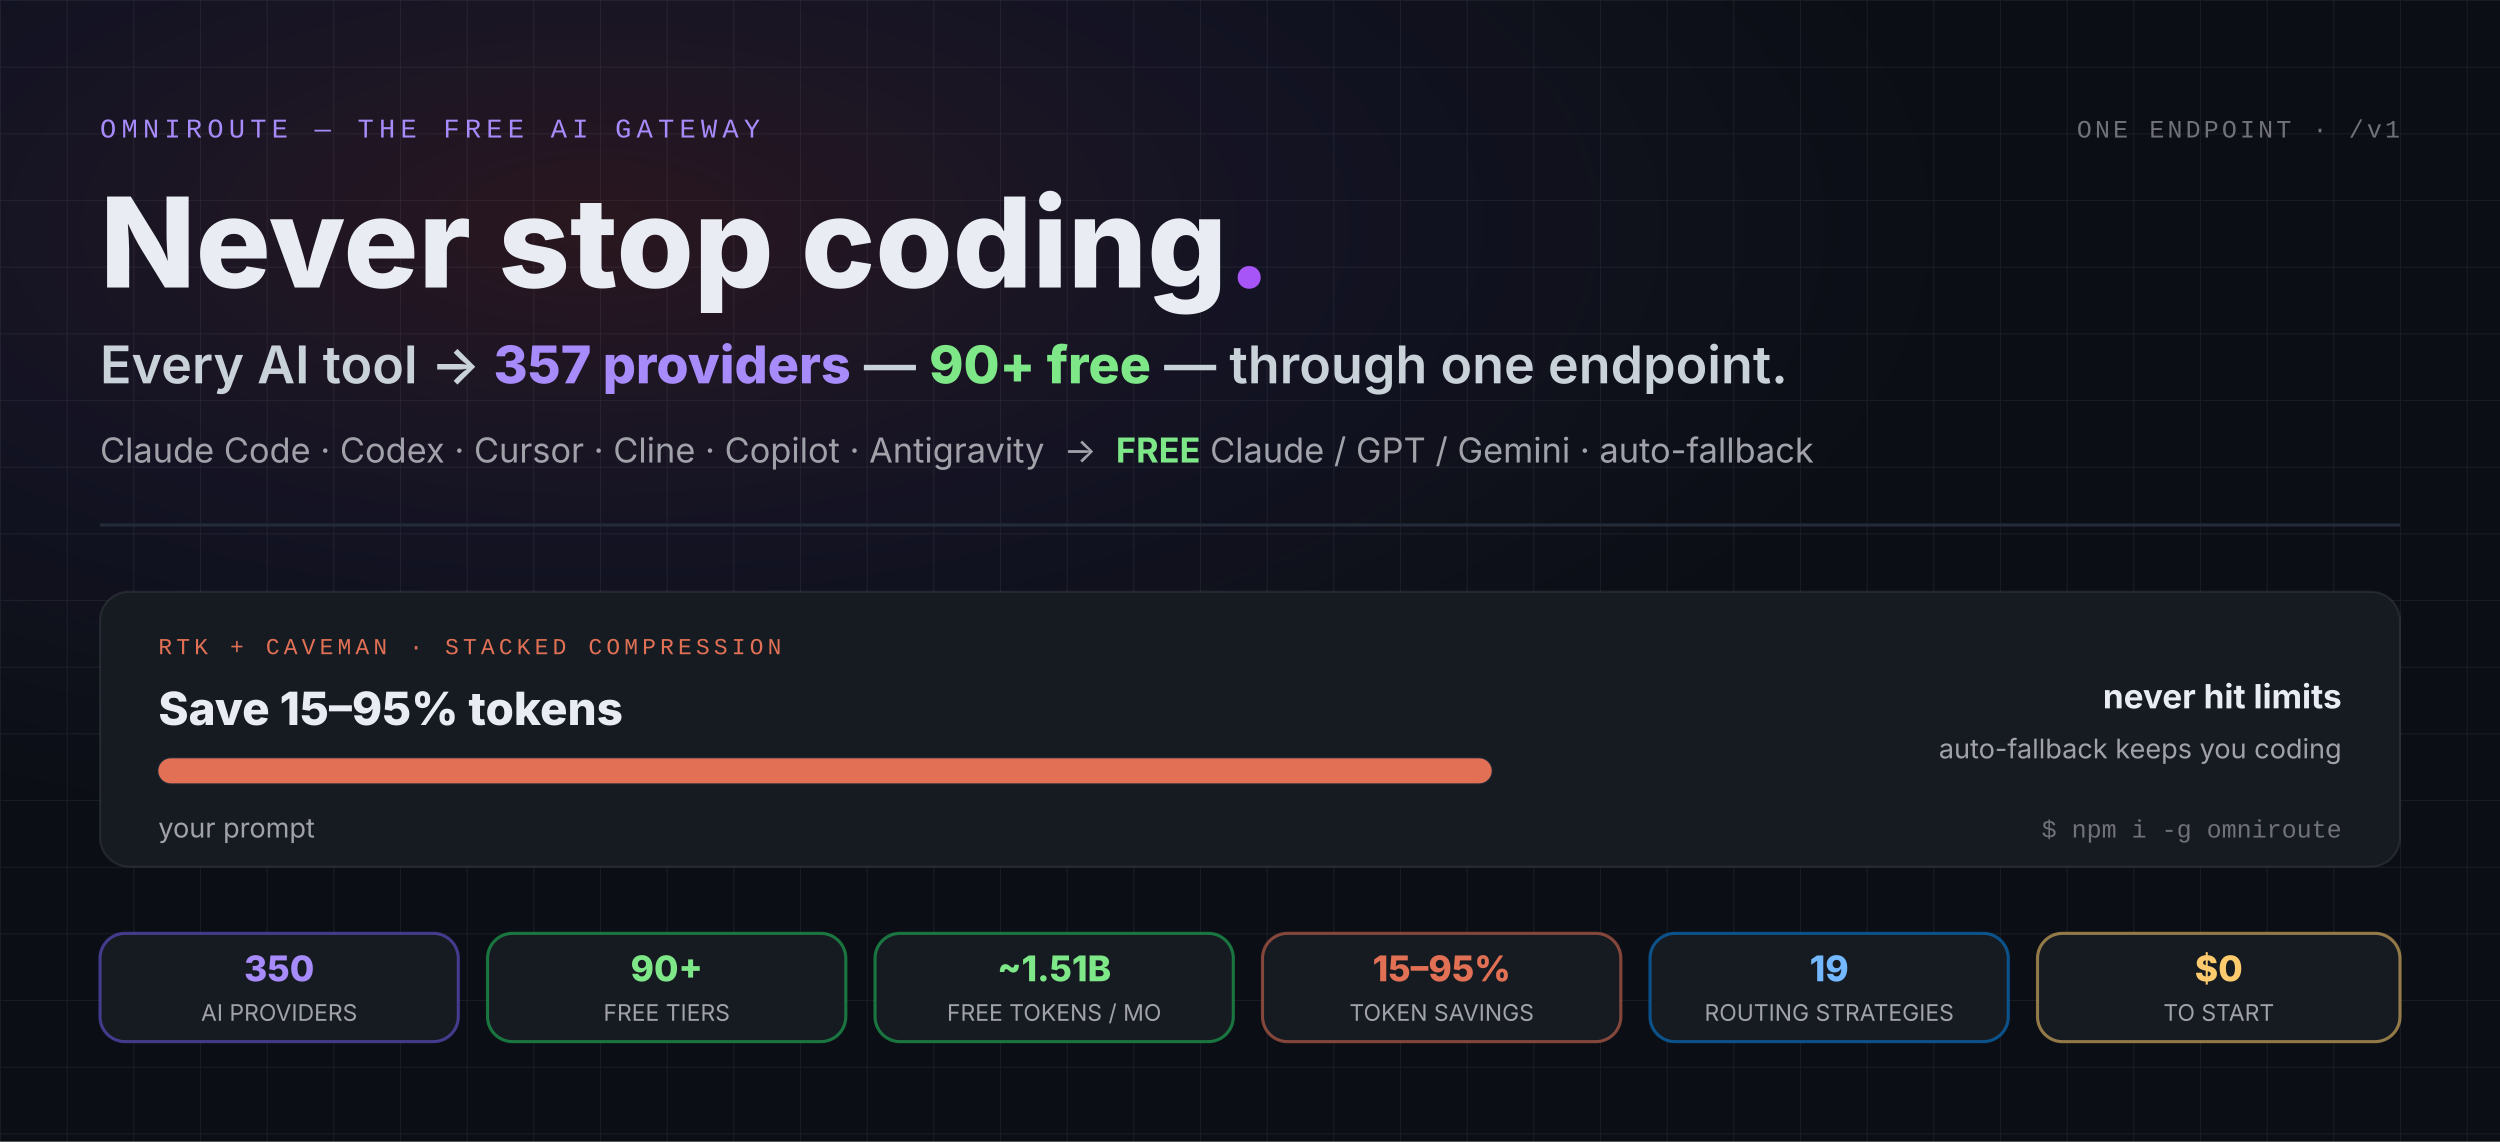
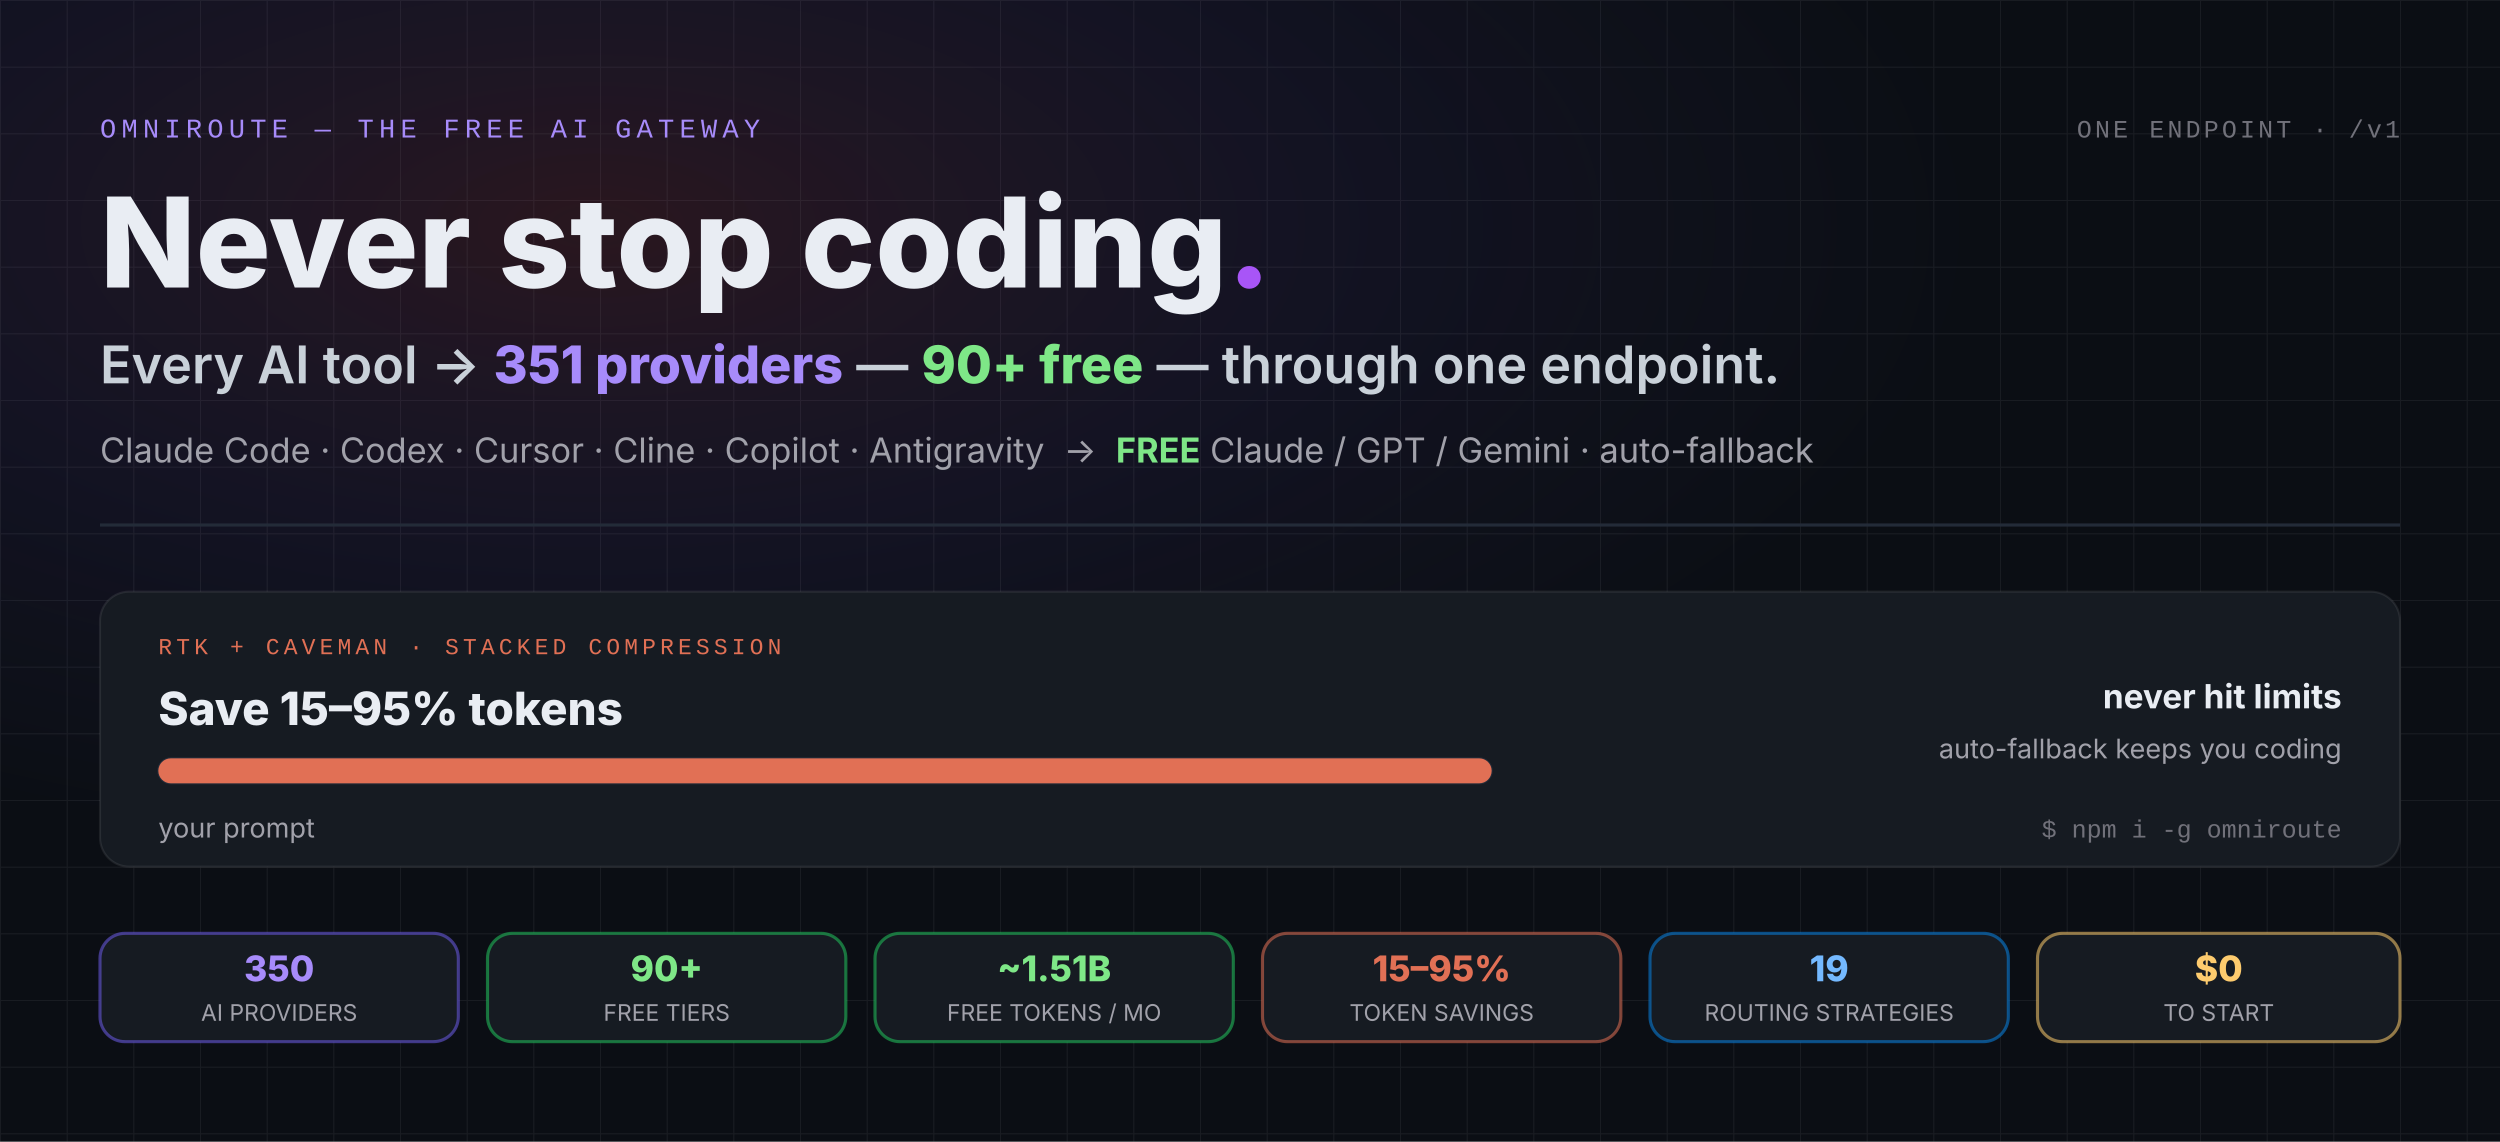
- <svg xmlns="http://www.w3.org/2000/svg" viewBox="0 0 1200 548" role="img" aria-label="OmniRoute hero: Never stop coding. Every AI tool to 357 providers — 90+ free — through one endpoint. Claude Code, Codex, Cursor, Cline, Copilot and Antigravity into free Claude, GPT and Gemini with auto-fallback. RTK + Caveman stacked compression saves 15 to 95 percent of tokens — about 89 percent average on tool-heavy sessions — so you never hit limits. Stats: 357 AI providers, 90+ free tiers, about 1.51B free tokens per month, 15 to 95 percent token savings, 19 routing strategies, zero dollars to start.">
+ <svg xmlns="http://www.w3.org/2000/svg" viewBox="0 0 1200 548" role="img" aria-label="OmniRoute hero: Never stop coding. Every AI tool to 351 providers — 90+ free — through one endpoint. Claude Code, Codex, Cursor, Cline, Copilot and Antigravity into free Claude, GPT and Gemini with auto-fallback. RTK + Caveman stacked compression saves 15 to 95 percent of tokens — about 89 percent average on tool-heavy sessions — so you never hit limits. Stats: 351 AI providers, 90+ free tiers, about 1.51B free tokens per month, 15 to 95 percent token savings, 19 routing strategies, zero dollars to start.">
  <defs>
    <pattern id="gridPaperH" width="32" height="32" patternUnits="userSpaceOnUse">
      <path d="M 32 0 L 0 0 0 32" fill="none" stroke="#ffffff" stroke-opacity="0.06" stroke-width="1" />
    </pattern>
    <radialGradient id="bgGlowH" cx="24%" cy="20%" r="55%">
      <stop offset="0%" stop-color="#e54d5e" stop-opacity="0.14" />
      <stop offset="55%" stop-color="#8b5cf6" stop-opacity="0.06" />
      <stop offset="100%" stop-color="#6366f1" stop-opacity="0" />
    </radialGradient>
    <linearGradient id="gradBrandH" x1="0" y1="0" x2="1" y2="1">
      <stop offset="0%" stop-color="#e54d5e" />
      <stop offset="100%" stop-color="#a855f7" />
    </linearGradient>
    <path id="dividerPathH" d="M 48,252 L 1152,252" />
  </defs>
  <rect width="1200" height="548" fill="#0b0e14" />
  <rect width="1200" height="548" fill="url(#gridPaperH)" />
  <rect width="1200" height="548" fill="url(#bgGlowH)" />
  <text x="48" y="66" font-family="Consolas, 'Courier New', monospace" font-size="13" letter-spacing="2.5" fill="#a78bfa">OMNIROUTE — THE FREE AI GATEWAY</text>
  <text x="1152" y="66" text-anchor="end" font-family="Consolas, 'Courier New', monospace" font-size="12" letter-spacing="1.5" fill="#71717a">ONE ENDPOINT · /v1</text>
  <text x="48" y="138" font-family="Inter, 'Segoe UI', Arial, Helvetica, system-ui, sans-serif" font-size="60" font-weight="800" fill="#e9edf3">Never stop coding<tspan fill="#a855f7">.</tspan>
  </text>
-   <text x="48" y="184" font-family="Inter, 'Segoe UI', Arial, Helvetica, system-ui, sans-serif" font-size="25" font-weight="600" fill="#c9d1d9">Every AI tool → <tspan fill="#a78bfa" font-weight="800">357 providers</tspan> — <tspan fill="#7ee787" font-weight="800">90+ free</tspan> — through one endpoint.</text>
+   <text x="48" y="184" font-family="Inter, 'Segoe UI', Arial, Helvetica, system-ui, sans-serif" font-size="25" font-weight="600" fill="#c9d1d9">Every AI tool → <tspan fill="#a78bfa" font-weight="800">351 providers</tspan> — <tspan fill="#7ee787" font-weight="800">90+ free</tspan> — through one endpoint.</text>
  <text x="48" y="222" font-family="Inter, 'Segoe UI', Arial, Helvetica, system-ui, sans-serif" font-size="16.5" fill="#a1a1aa">Claude Code · Codex · Cursor · Cline · Copilot · Antigravity  →  <tspan fill="#7ee787" font-weight="700">FREE</tspan> Claude / GPT / Gemini · auto-fallback</text>
  <line x1="48" y1="252" x2="1152" y2="252" stroke="#232b38" stroke-width="1.5" />
  <circle r="4" fill="url(#gradBrandH)" opacity="0">
    <animateMotion dur="6s" repeatCount="indefinite" keyPoints="0;1" keyTimes="0;1" calcMode="linear">
      <mpath href="#dividerPathH" />
    </animateMotion>
    <animate attributeName="opacity" values="0;0.9;0.9;0" keyTimes="0;0.08;0.6;0.75" dur="6s" repeatCount="indefinite" />
  </circle>
  <g>
    <rect x="48" y="284" width="1104" height="132" rx="14" fill="#161b22" stroke="#ffffff" stroke-opacity="0.08" stroke-width="1" />
    <text x="76" y="314" font-family="Consolas, 'Courier New', monospace" font-size="11" letter-spacing="2" fill="#e17055">RTK + CAVEMAN · STACKED COMPRESSION</text>
    <text x="76" y="348" font-family="Inter, 'Segoe UI', Arial, Helvetica, system-ui, sans-serif" font-size="22" font-weight="800" fill="#e9edf3">Save 15–95% tokens</text>
    <rect x="76" y="364" width="640" height="12" rx="6" fill="#0b0e14" stroke="#232b38" stroke-width="1" />
    <rect x="76" y="364" width="640" height="12" rx="6" fill="#e17055">
      <animate attributeName="width" values="640;640;70;70;640" keyTimes="0;0.12;0.5;0.88;1" dur="8s" repeatCount="indefinite" calcMode="spline" keySplines="0.4 0 0.2 1;0.4 0 0.2 1;0.4 0 0.2 1;0.4 0 0.2 1" />
    </rect>
    <text x="76" y="402" font-family="Inter, 'Segoe UI', Arial, Helvetica, system-ui, sans-serif" font-size="13" fill="#a1a1aa">your prompt
      <animate attributeName="opacity" values="1;1;0;0;1" keyTimes="0;0.12;0.35;0.88;1" dur="8s" repeatCount="indefinite" calcMode="discrete" />
    </text>
    <text x="76" y="402" font-family="Inter, 'Segoe UI', Arial, Helvetica, system-ui, sans-serif" font-size="13" font-weight="700" fill="#e17055" opacity="0">−89% avg on tool-heavy sessions
      <animate attributeName="opacity" values="0;0;1;1;0" keyTimes="0;0.35;0.36;0.88;1" dur="8s" repeatCount="indefinite" calcMode="discrete" />
    </text>
    <text x="1124" y="340" text-anchor="end" font-family="Inter, 'Segoe UI', Arial, Helvetica, system-ui, sans-serif" font-size="16" font-weight="700" fill="#e9edf3">never hit limits</text>
    <text x="1124" y="364" text-anchor="end" font-family="Inter, 'Segoe UI', Arial, Helvetica, system-ui, sans-serif" font-size="13" fill="#a1a1aa">auto-fallback keeps you coding</text>
    <text x="1124" y="402" text-anchor="end" font-family="Consolas, 'Courier New', monospace" font-size="12" fill="#71717a">$ npm i -g omniroute</text>
  </g>
  <g font-family="Inter, 'Segoe UI', Arial, Helvetica, system-ui, sans-serif" text-anchor="middle">
    <rect x="48" y="448" width="172" height="52" rx="12" fill="#161b22" stroke="#6c5ce7" stroke-opacity="0.55" stroke-width="1.5" />
    <text x="134" y="471" font-size="17" font-weight="800" fill="#a78bfa">350</text>
    <text x="134" y="490" font-size="11" fill="#a1a1aa">AI PROVIDERS</text>
    <rect x="234" y="448" width="172" height="52" rx="12" fill="#161b22" stroke="#22c55e" stroke-opacity="0.55" stroke-width="1.5" />
    <text x="320" y="471" font-size="17" font-weight="800" fill="#7ee787">90+</text>
    <text x="320" y="490" font-size="11" fill="#a1a1aa">FREE TIERS</text>
    <rect x="420" y="448" width="172" height="52" rx="12" fill="#161b22" stroke="#22c55e" stroke-opacity="0.55" stroke-width="1.5" />
    <text x="506" y="471" font-size="17" font-weight="800" fill="#7ee787">~1.51B</text>
    <text x="506" y="490" font-size="11" fill="#a1a1aa">FREE TOKENS / MO</text>
    <rect x="606" y="448" width="172" height="52" rx="12" fill="#161b22" stroke="#e17055" stroke-opacity="0.55" stroke-width="1.5" />
    <text x="692" y="471" font-size="17" font-weight="800" fill="#e17055">15–95%</text>
    <text x="692" y="490" font-size="11" fill="#a1a1aa">TOKEN SAVINGS</text>
    <rect x="792" y="448" width="172" height="52" rx="12" fill="#161b22" stroke="#0984e3" stroke-opacity="0.55" stroke-width="1.5" />
    <text x="878" y="471" font-size="17" font-weight="800" fill="#74b9ff">19</text>
    <text x="878" y="490" font-size="11" fill="#a1a1aa">ROUTING STRATEGIES</text>
    <rect x="978" y="448" width="174" height="52" rx="12" fill="#161b22" stroke="#fdcb6e" stroke-opacity="0.55" stroke-width="1.5" />
    <text x="1065" y="471" font-size="17" font-weight="800" fill="#fdcb6e">$0</text>
    <text x="1065" y="490" font-size="11" fill="#a1a1aa">TO START</text>
  </g>
</svg>
